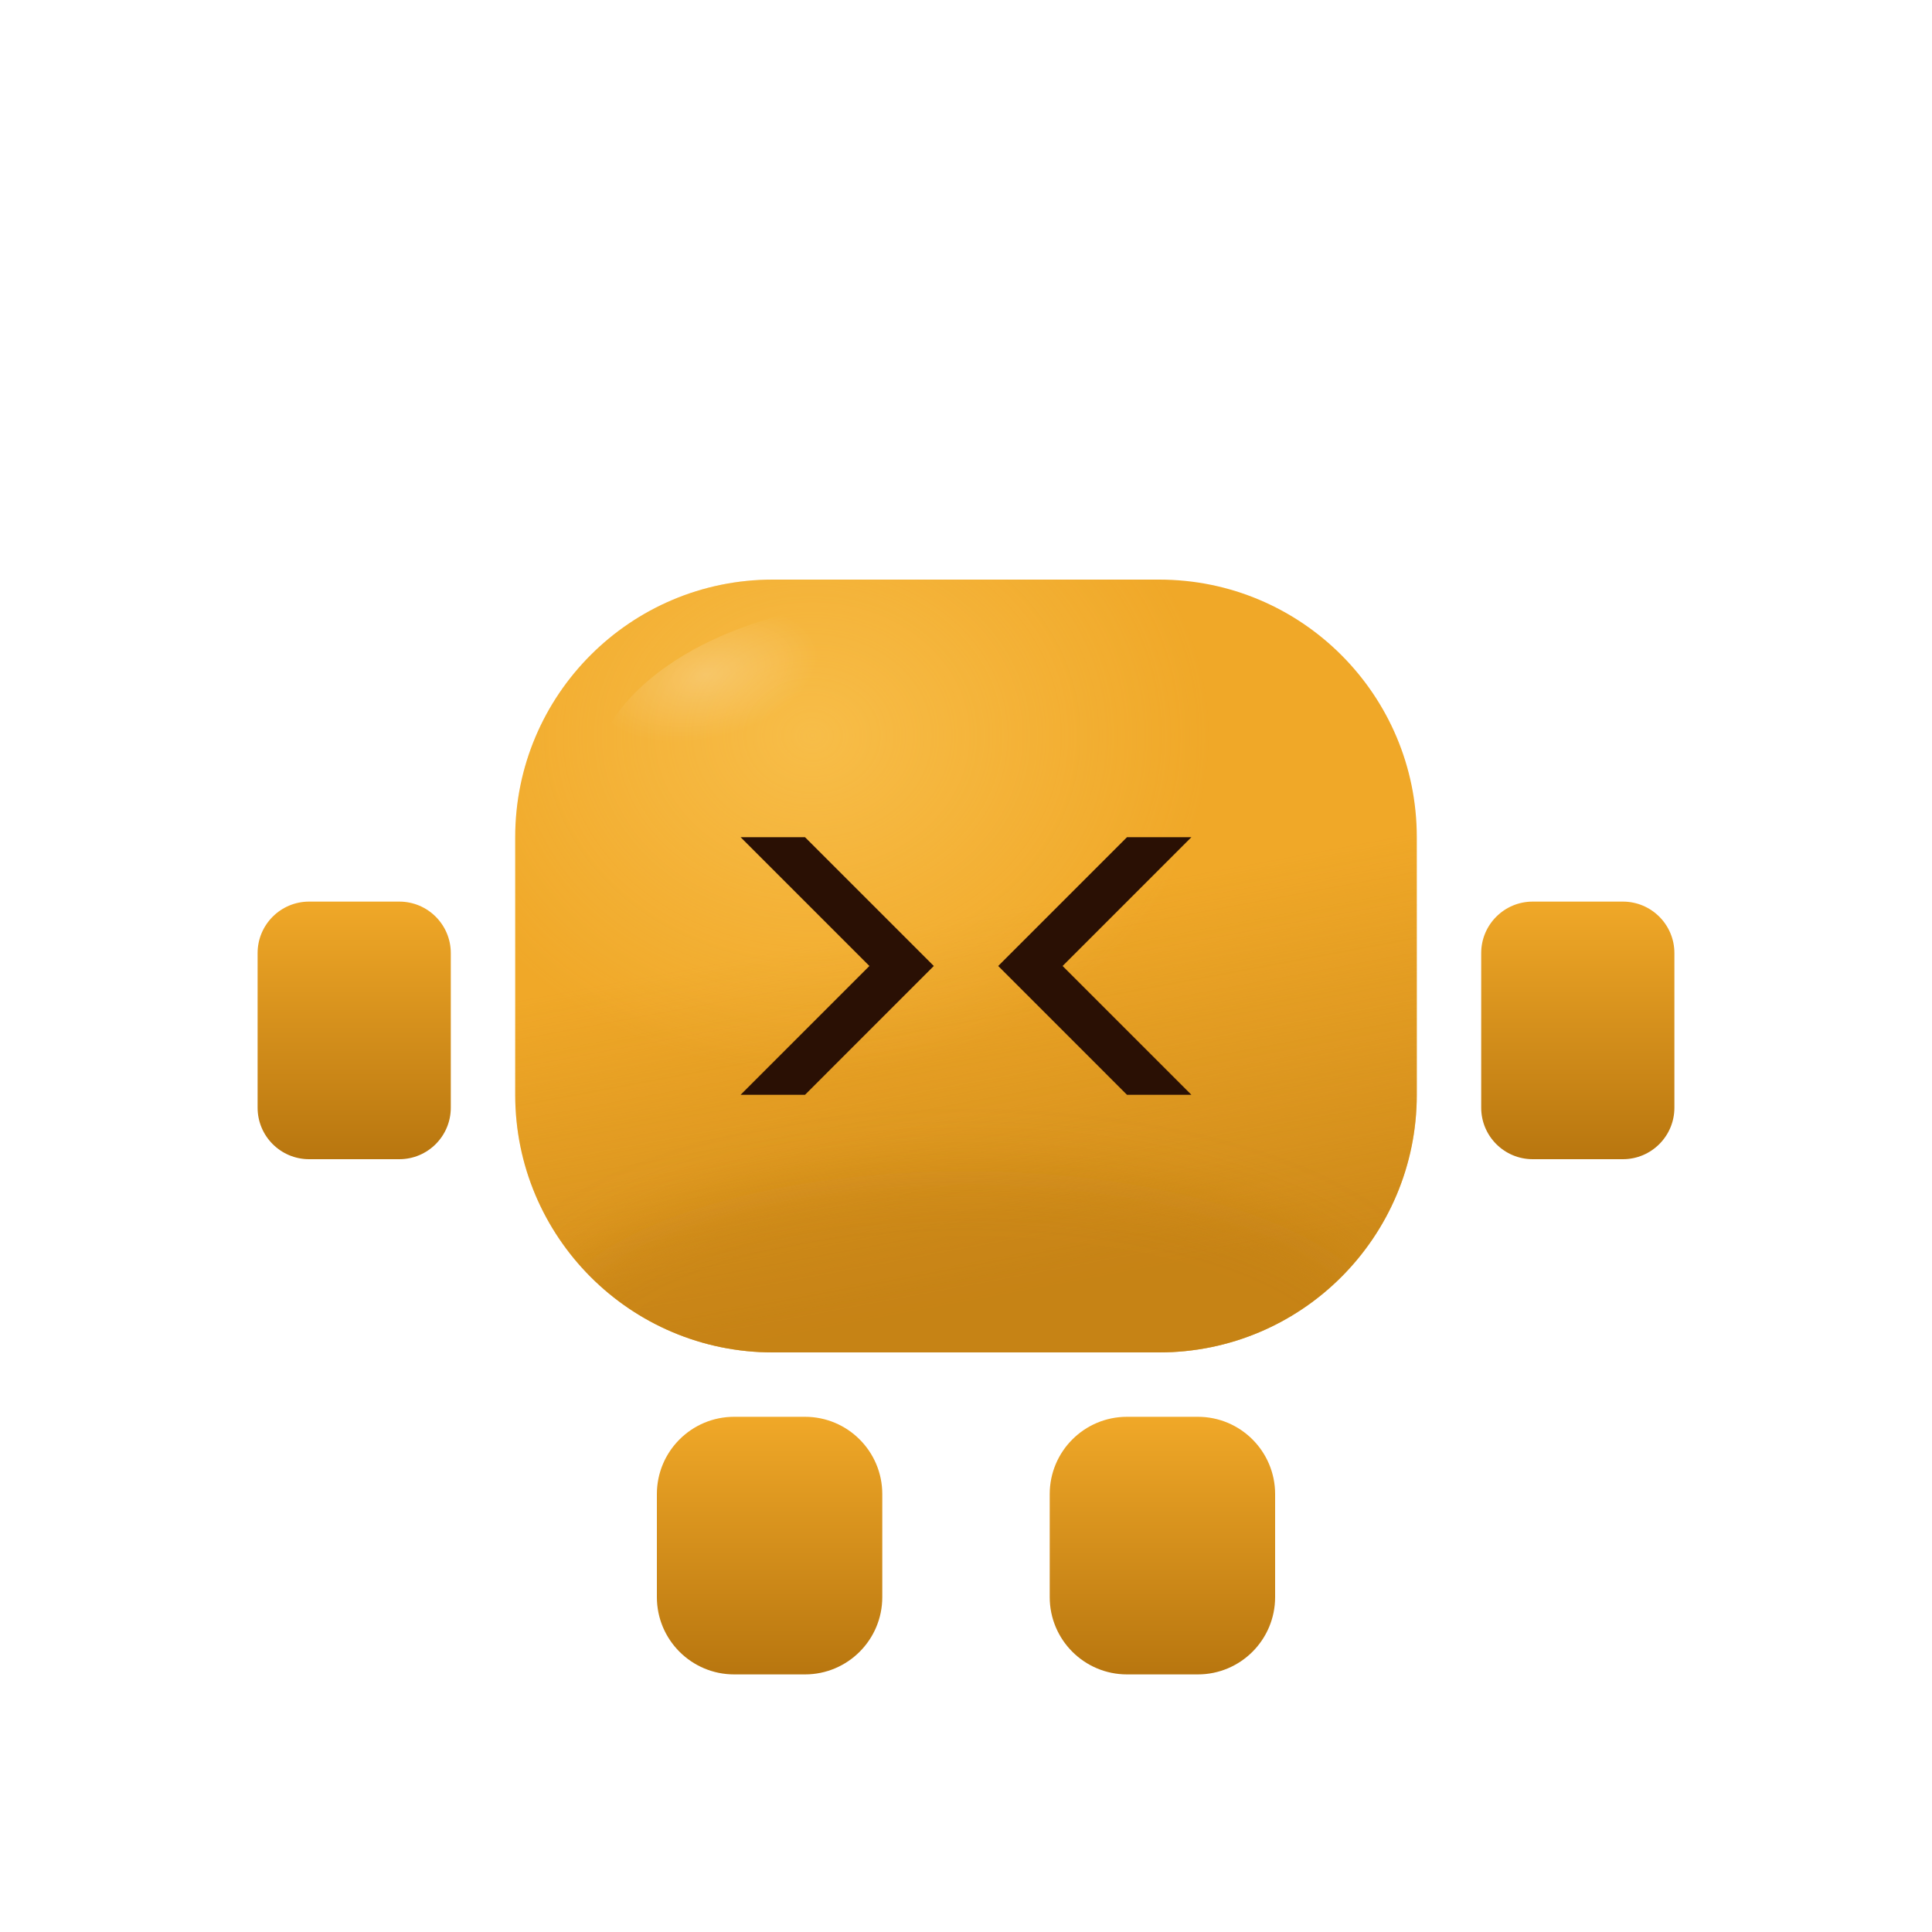
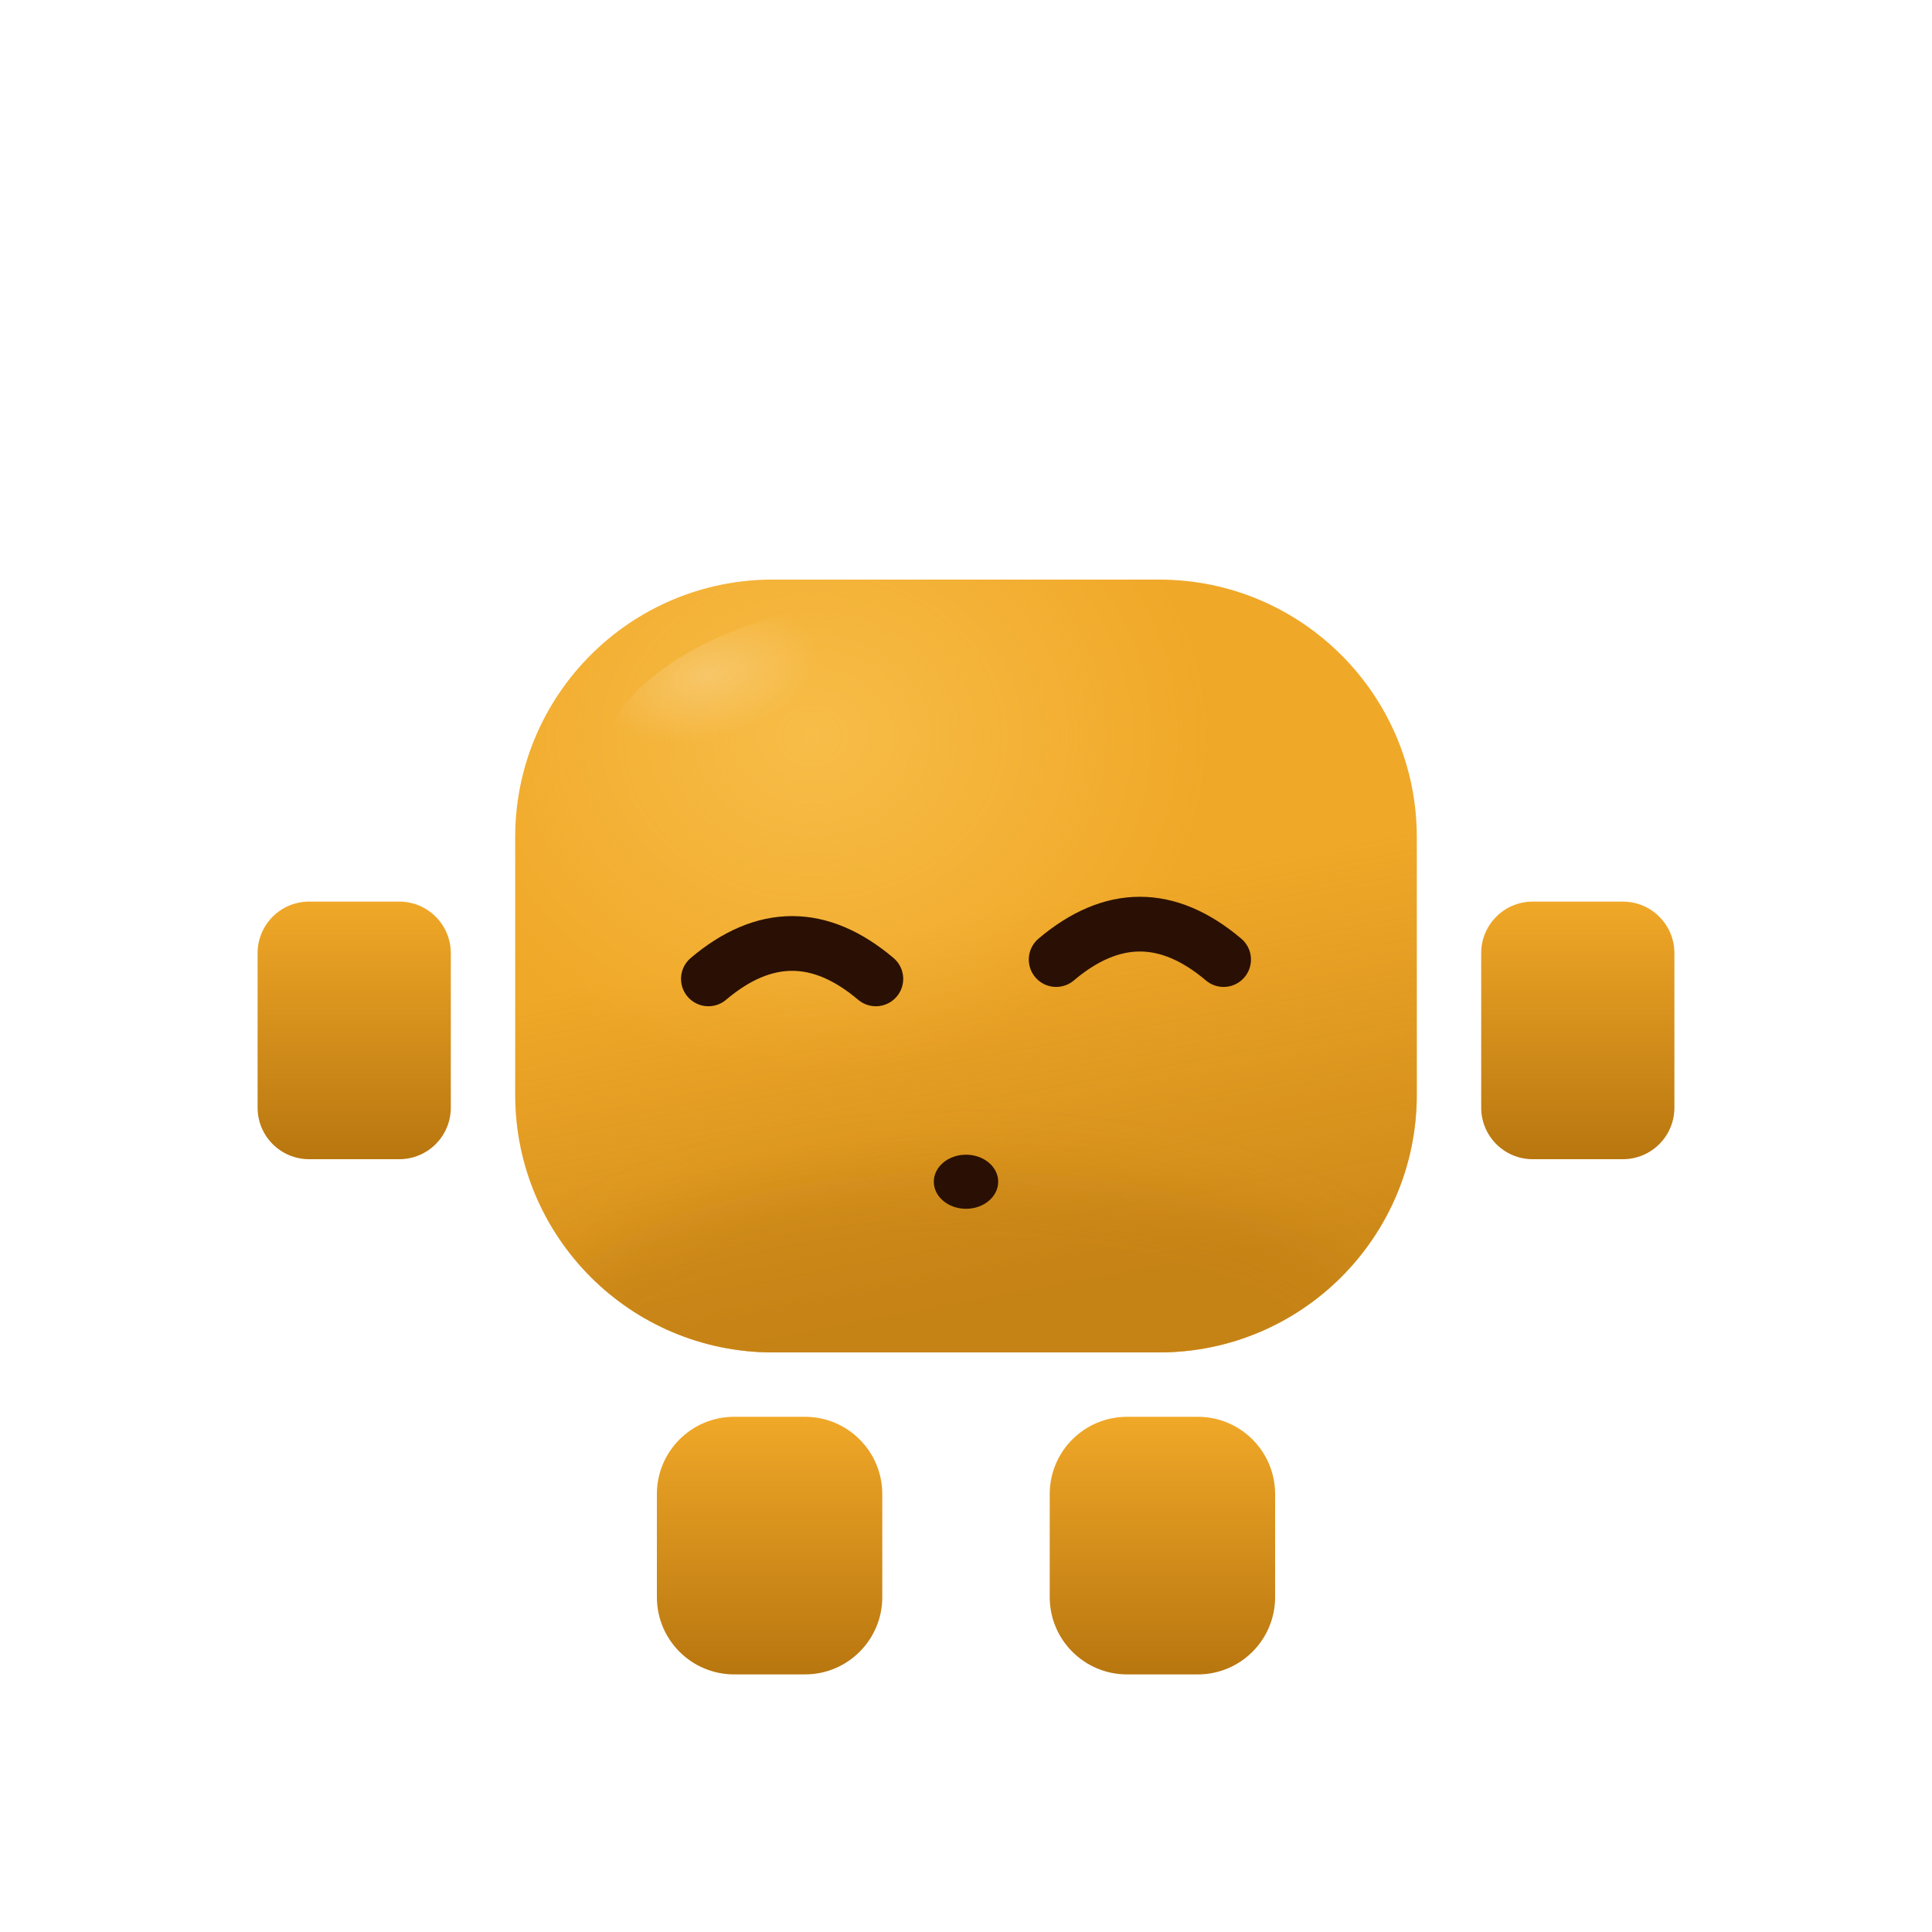
<svg xmlns="http://www.w3.org/2000/svg" viewBox="-3 -5 30 30">
  <defs>
    <radialGradient id="g-hi" cx="33%" cy="20%" r="80%">
      <stop offset="0%" stop-color="#ffd268" stop-opacity="0.5" />
      <stop offset="55%" stop-color="#ffd268" stop-opacity="0" />
    </radialGradient>
    <linearGradient id="g-lo" x1="0" y1="0" x2="0.22" y2="1">
      <stop offset="52%" stop-color="#b8760f" stop-opacity="0" />
      <stop offset="100%" stop-color="#b8760f" stop-opacity="0.6" />
    </linearGradient>
    <linearGradient id="g-limb" x1="0" y1="0" x2="0" y2="1">
      <stop offset="0%" stop-color="#f0a828" />
      <stop offset="100%" stop-color="#b8760f" />
    </linearGradient>
    <radialGradient id="g-spec" cx="30%" cy="16%" r="26%">
      <stop offset="0%" stop-color="#ffffff" stop-opacity="0.22" />
      <stop offset="100%" stop-color="#ffffff" stop-opacity="0" />
    </radialGradient>
    <clipPath id="c-body">
      <path d="M9 4 L15 4 A4 4 0 0 1 19 8 L19 12 A4 4 0 0 1 15 16 L9 16 A4 4 0 0 1 5 12 L5 8 A4 4 0 0 1 9 4 Z" />
    </clipPath>
    <filter id="f-soft" x="-60%" y="-60%" width="220%" height="220%">
      <feGaussianBlur stdDeviation="0.45" />
    </filter>
  </defs>
  <g id="rig-root">
    <g id="rig-arm-left" data-pivot="2.5 9">
      <path d="M1.8 9 L3.2 9 A0.8 0.8 0 0 1 4 9.8 L4 12.2 A0.8 0.8 0 0 1 3.2 13 L1.8 13 A0.8 0.8 0 0 1 1 12.2 L1 9.8 A0.8 0.8 0 0 1 1.8 9 Z" fill="url(#g-limb)" />
    </g>
    <g id="rig-arm-right" data-pivot="21.5 9">
      <path d="M20.8 9 L22.2 9 A0.8 0.8 0 0 1 23 9.8 L23 12.2 A0.8 0.8 0 0 1 22.2 13 L20.8 13 A0.8 0.8 0 0 1 20 12.2 L20 9.8 A0.8 0.8 0 0 1 20.8 9 Z" fill="url(#g-limb)" />
      <g id="slot-item" />
    </g>
    <g id="rig-leg-left" data-pivot="8.95 17">
      <rect x="7.2" y="17" width="3.5" height="4" rx="1.2" fill="url(#g-limb)" />
    </g>
    <g id="rig-leg-right" data-pivot="15.05 17">
      <rect x="13.3" y="17" width="3.5" height="4" rx="1.2" fill="url(#g-limb)" />
    </g>
    <g id="rig-body">
      <path d="M9 4 L15 4 A4 4 0 0 1 19 8 L19 12 A4 4 0 0 1 15 16 L9 16 A4 4 0 0 1 5 12 L5 8 A4 4 0 0 1 9 4 Z" fill="#f0a828" />
      <path d="M9 4 L15 4 A4 4 0 0 1 19 8 L19 12 A4 4 0 0 1 15 16 L9 16 A4 4 0 0 1 5 12 L5 8 A4 4 0 0 1 9 4 Z" fill="url(#g-lo)" />
      <path d="M9 4 L15 4 A4 4 0 0 1 19 8 L19 12 A4 4 0 0 1 15 16 L9 16 A4 4 0 0 1 5 12 L5 8 A4 4 0 0 1 9 4 Z" fill="url(#g-hi)" />
      <g clip-path="url(#c-body)">
        <ellipse cx="12" cy="15.8" rx="6.6" ry="2.6" fill="#b8760f" opacity="0.35" filter="url(#f-soft)" />
      </g>
      <ellipse cx="9.6" cy="6.4" rx="3.4" ry="1.9" fill="url(#g-spec)" transform="rotate(-14 9.6 6.4)" />
      <g id="rig-face-idle">
-         <path fill="#2a1004" d="M8.5 8 L10.5 10 L8.5 12 L9.5 12 L11.5 10 L9.5 8 Z" />
-         <path fill="#2a1004" d="M15.5 8 L13.5 10 L15.5 12 L14.5 12 L12.5 10 L14.5 8 Z" />
+         <path d="M8 10.2 Q9.3 9.1 10.6 10.2" fill="none" stroke="#2a1004" stroke-width="0.85" stroke-linecap="round" />
+         <path d="M13.4 9.9 Q14.7 8.8 16 9.9" fill="none" stroke="#2a1004" stroke-width="0.85" stroke-linecap="round" />
+         <ellipse cx="12" cy="13.35" rx="0.5" ry="0.42" fill="#2a1004" />
      </g>
      <g id="rig-face-welcome" style="display:none">
        <ellipse cx="9.3" cy="9.55" rx="1.6" ry="2.2" fill="#2a1004" />
+         <g class="pupil">
+           <circle cx="10" cy="10.25" r="0.3" fill="#ffc030" />
+           <circle cx="9.35" cy="10.85" r="0.2" fill="#ffe090" fill-opacity="0.8" />
+           <circle cx="10.3" cy="10.85" r="0.14" fill="#ffd060" fill-opacity="0.65" />
+         </g>
        <ellipse cx="14.7" cy="9.25" rx="1.6" ry="2.2" fill="#2a1004" />
-         <circle cx="10" cy="10.25" r="0.28" fill="#ffc030" />
-         <circle cx="9.35" cy="10.85" r="0.2" fill="#ffe090" />
-         <circle cx="10.3" cy="10.85" r="0.14" fill="#ffd060" />
-         <circle cx="15.4" cy="9.95" r="0.28" fill="#ffc030" />
-         <circle cx="14.75" cy="10.55" r="0.2" fill="#ffe090" />
-         <circle cx="15.65" cy="10.55" r="0.14" fill="#ffd060" />
+         <g class="pupil">
+           <circle cx="15.4" cy="9.95" r="0.3" fill="#ffc030" />
+           <circle cx="14.75" cy="10.55" r="0.2" fill="#ffe090" fill-opacity="0.8" />
+           <circle cx="15.7" cy="10.55" r="0.14" fill="#ffd060" fill-opacity="0.65" />
+         </g>
        <g transform="rotate(-2 12 13.3)">
          <path d="M10.8 13.3 Q10.8 13 12 13 Q13.2 13 13.2 13.3 A1.1 1 0 0 1 10.8 13.3 Z" fill="#2a1004" />
        </g>
      </g>
      <g id="rig-face-curious" style="display:none">
-         <ellipse cx="9.3" cy="9.55" rx="1.7" ry="2.3" fill="#2a1004" />
-         <ellipse cx="14.7" cy="9.25" rx="1.7" ry="2.3" fill="#2a1004" />
+         <ellipse cx="9.3" cy="9.55" rx="1.6" ry="2.2" fill="#2a1004" />
        <g class="pupil">
-           <circle cx="9.75" cy="9.2" r="0.42" fill="#ffc030" />
-           <circle cx="9" cy="10.3" r="0.22" fill="#ffe090" />
-           <circle cx="9.95" cy="10.15" r="0.14" fill="#ffd060" />
+           <circle cx="10" cy="10.25" r="0.3" fill="#ffc030" />
+           <circle cx="9.35" cy="10.85" r="0.2" fill="#ffe090" fill-opacity="0.8" />
+           <circle cx="10.3" cy="10.85" r="0.14" fill="#ffd060" fill-opacity="0.65" />
        </g>
+         <ellipse cx="14.7" cy="9.25" rx="1.6" ry="2.2" fill="#2a1004" />
        <g class="pupil">
-           <circle cx="15.15" cy="8.9" r="0.42" fill="#ffc030" />
-           <circle cx="14.4" cy="10" r="0.22" fill="#ffe090" />
-           <circle cx="15.35" cy="9.85" r="0.14" fill="#ffd060" />
+           <circle cx="15.4" cy="9.95" r="0.3" fill="#ffc030" />
+           <circle cx="14.75" cy="10.55" r="0.2" fill="#ffe090" fill-opacity="0.8" />
+           <circle cx="15.7" cy="10.55" r="0.14" fill="#ffd060" fill-opacity="0.65" />
        </g>
-         <path d="M13.5 6.1 Q14.7 5.55 15.9 6.1" fill="none" stroke="#2a1004" stroke-width="0.45" stroke-linecap="round" />
-         <ellipse cx="12.1" cy="13.1" rx="0.55" ry="0.65" fill="#2a1004" />
+         <path d="M8 7.1 L10.6 6.9" fill="none" stroke="#2a1004" stroke-width="0.5" stroke-linecap="round" />
+         <path d="M13.35 6.6 Q14.7 5.7 16.05 6" fill="none" stroke="#2a1004" stroke-width="0.5" stroke-linecap="round" />
+         <ellipse cx="12.05" cy="13.35" rx="0.45" ry="0.5" fill="#2a1004" />
      </g>
      <g id="rig-face-shocked" style="display:none">
-         <circle cx="9.3" cy="9.8" r="2.1" fill="#2a1004" />
-         <circle cx="14.7" cy="9.8" r="2.1" fill="#2a1004" />
-         <circle cx="9.9" cy="9.2" r="0.5" fill="#ffe090" />
-         <circle cx="15.3" cy="9.2" r="0.5" fill="#ffe090" />
-         <ellipse cx="12" cy="13.6" rx="1" ry="1.25" fill="#2a1004" />
+         <ellipse cx="9.3" cy="9.7" rx="1.79" ry="2.46" fill="#2a1004" />
+         <g class="pupil">
+           <circle cx="10.08" cy="10.48" r="0.34" fill="#ffc030" />
+           <circle cx="9.36" cy="11.16" r="0.22" fill="#ffe090" fill-opacity="0.8" />
+           <circle cx="10.42" cy="11.16" r="0.16" fill="#ffd060" fill-opacity="0.65" />
+         </g>
+         <ellipse cx="14.7" cy="9.4" rx="1.79" ry="2.46" fill="#2a1004" />
+         <g class="pupil">
+           <circle cx="15.48" cy="10.18" r="0.34" fill="#ffc030" />
+           <circle cx="14.76" cy="10.86" r="0.22" fill="#ffe090" fill-opacity="0.8" />
+           <circle cx="15.82" cy="10.86" r="0.16" fill="#ffd060" fill-opacity="0.65" />
+         </g>
+         <path d="M7.95 6.5 Q9.3 5.9 10.65 6.5" fill="none" stroke="#2a1004" stroke-width="0.5" stroke-linecap="round" />
+         <path d="M13.35 6.2 Q14.7 5.6 16.05 6.2" fill="none" stroke="#2a1004" stroke-width="0.5" stroke-linecap="round" />
+         <ellipse cx="12" cy="13.6" rx="0.7" ry="0.85" fill="#2a1004" />
      </g>
      <g id="rig-face-dizzy" style="display:none">
-         <g stroke="#2a1004" stroke-width="1" stroke-linecap="round">
-           <line x1="8" y1="8.6" x2="10.6" y2="11.4" />
-           <line x1="10.6" y1="8.6" x2="8" y2="11.4" />
-           <line x1="13.4" y1="8.6" x2="16" y2="11.4" />
-           <line x1="16" y1="8.6" x2="13.4" y2="11.4" />
-         </g>
+         <path d="M9.3 9.8 a0.3 0.3 0 0 1 0.3 0.3 a0.6 0.6 0 0 1 -0.6 0.6 a0.9 0.9 0 0 1 -0.9 -0.9 a1.2 1.2 0 0 1 1.2 -1.2 a1.3 1.3 0 0 1 1.3 1.3" fill="none" stroke="#2a1004" stroke-width="0.6" stroke-linecap="round" />
+         <path d="M14.7 9.6 a0.3 0.3 0 0 1 0.3 0.3 a0.6 0.6 0 0 1 -0.6 0.6 a0.9 0.9 0 0 1 -0.9 -0.9 a1.2 1.2 0 0 1 1.2 -1.2 a1.3 1.3 0 0 1 1.3 1.3" fill="none" stroke="#2a1004" stroke-width="0.6" stroke-linecap="round" />
        <path d="M10.4 13.6 L11.2 13 L12 13.6 L12.8 13 L13.6 13.6" fill="none" stroke="#2a1004" stroke-width="0.8" stroke-linecap="round" stroke-linejoin="round" />
-         <path d="M5.4 3.6 Q6.4 2.6 7.4 3.6 Q6.4 4.6 5.4 3.6" fill="none" stroke="#ffc030" stroke-width="0.5" stroke-linecap="round" />
-         <path d="M16.6 3.6 Q17.6 2.6 18.6 3.6 Q17.6 4.6 16.6 3.6" fill="none" stroke="#ffc030" stroke-width="0.5" stroke-linecap="round" />
+         <path d="M5 3.6 Q6 2.6 7 3.6 Q6 4.6 5 3.6 Z" fill="none" stroke="#ffc030" stroke-width="0.5" stroke-linecap="round" />
+         <path d="M17 3.6 Q18 2.6 19 3.6 Q18 4.6 17 3.6 Z" fill="none" stroke="#ffc030" stroke-width="0.5" stroke-linecap="round" />
      </g>
      <g id="rig-face-blink" style="display:none">
-         <path d="M8 10 Q9.3 11 10.6 10" fill="none" stroke="#2a1004" stroke-width="0.9" stroke-linecap="round" />
-         <path d="M13.4 10 Q14.7 11 16 10" fill="none" stroke="#2a1004" stroke-width="0.9" stroke-linecap="round" />
+         <path d="M8 10 Q9.3 10.5 10.6 10" fill="none" stroke="#2a1004" stroke-width="0.85" stroke-linecap="round" />
+         <path d="M13.4 9.7 Q14.7 10.2 16 9.7" fill="none" stroke="#2a1004" stroke-width="0.85" stroke-linecap="round" />
+         <g transform="rotate(-2 12 13.3)">
+           <path d="M10.8 13.3 Q10.8 13 12 13 Q13.2 13 13.2 13.3 A1.1 1 0 0 1 10.8 13.3 Z" fill="#2a1004" />
+         </g>
+       </g>
+       <g id="rig-face-happy" style="display:none">
+         <path d="M8 10.4 Q9.3 8.6 10.6 10.4" fill="none" stroke="#2a1004" stroke-width="0.9" stroke-linecap="round" />
+         <path d="M13.4 10.1 Q14.7 8.3 16 10.1" fill="none" stroke="#2a1004" stroke-width="0.9" stroke-linecap="round" />
+         <path d="M10.3 13 Q10.3 12.7 12 12.7 Q13.7 12.7 13.7 13 A1.7 1.5 0 0 1 10.3 13 Z" fill="#2a1004" />
+       </g>
+       <g id="rig-face-shutdown" style="display:none">
+         <path d="M8 10 L10.6 10" fill="none" stroke="#2a1004" stroke-width="0.8" stroke-linecap="round" />
+         <path d="M13.4 9.8 L16 9.8" fill="none" stroke="#2a1004" stroke-width="0.8" stroke-linecap="round" />
+         <path d="M11.3 13.3 L12.7 13.3" fill="none" stroke="#2a1004" stroke-width="0.5" stroke-linecap="round" />
      </g>
      <g id="slot-eyewear" />
    </g>
    <g id="slot-hat" />
    <g id="rig-hand-peek-right" style="display:none">
      <rect x="20.7" y="8.3" width="2.6" height="3.4" rx="1.17" fill="#f0a828" stroke="#906518" stroke-width="0.34" />
    </g>
    <g id="rig-hand-peek-left" style="display:none">
      <rect x="0.7" y="8.3" width="2.6" height="3.4" rx="1.17" fill="#f0a828" stroke="#906518" stroke-width="0.34" />
    </g>
  </g>
</svg>
